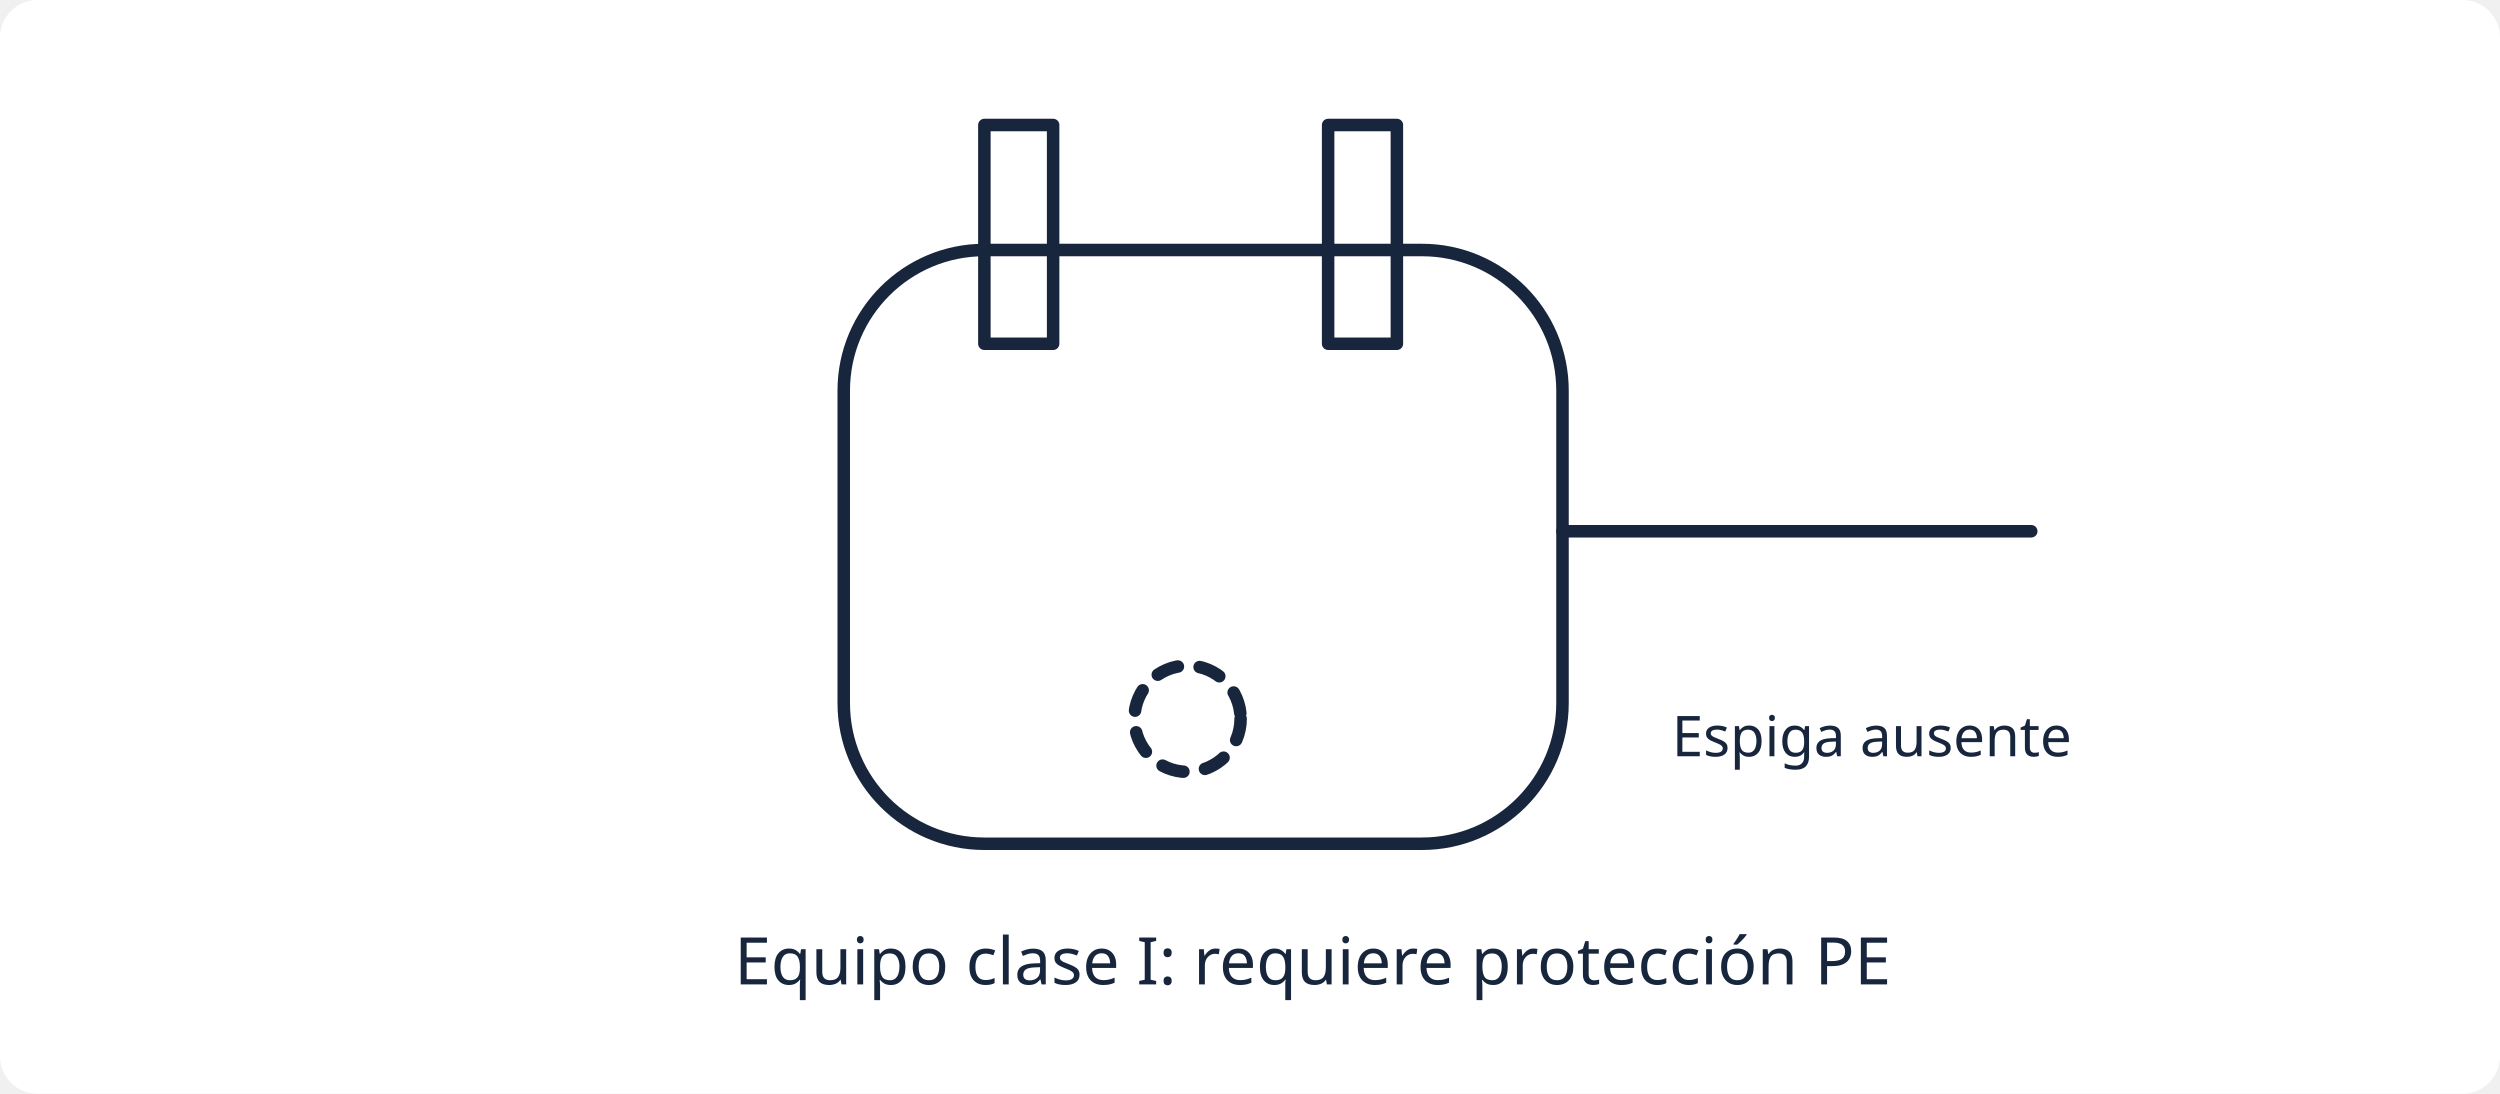
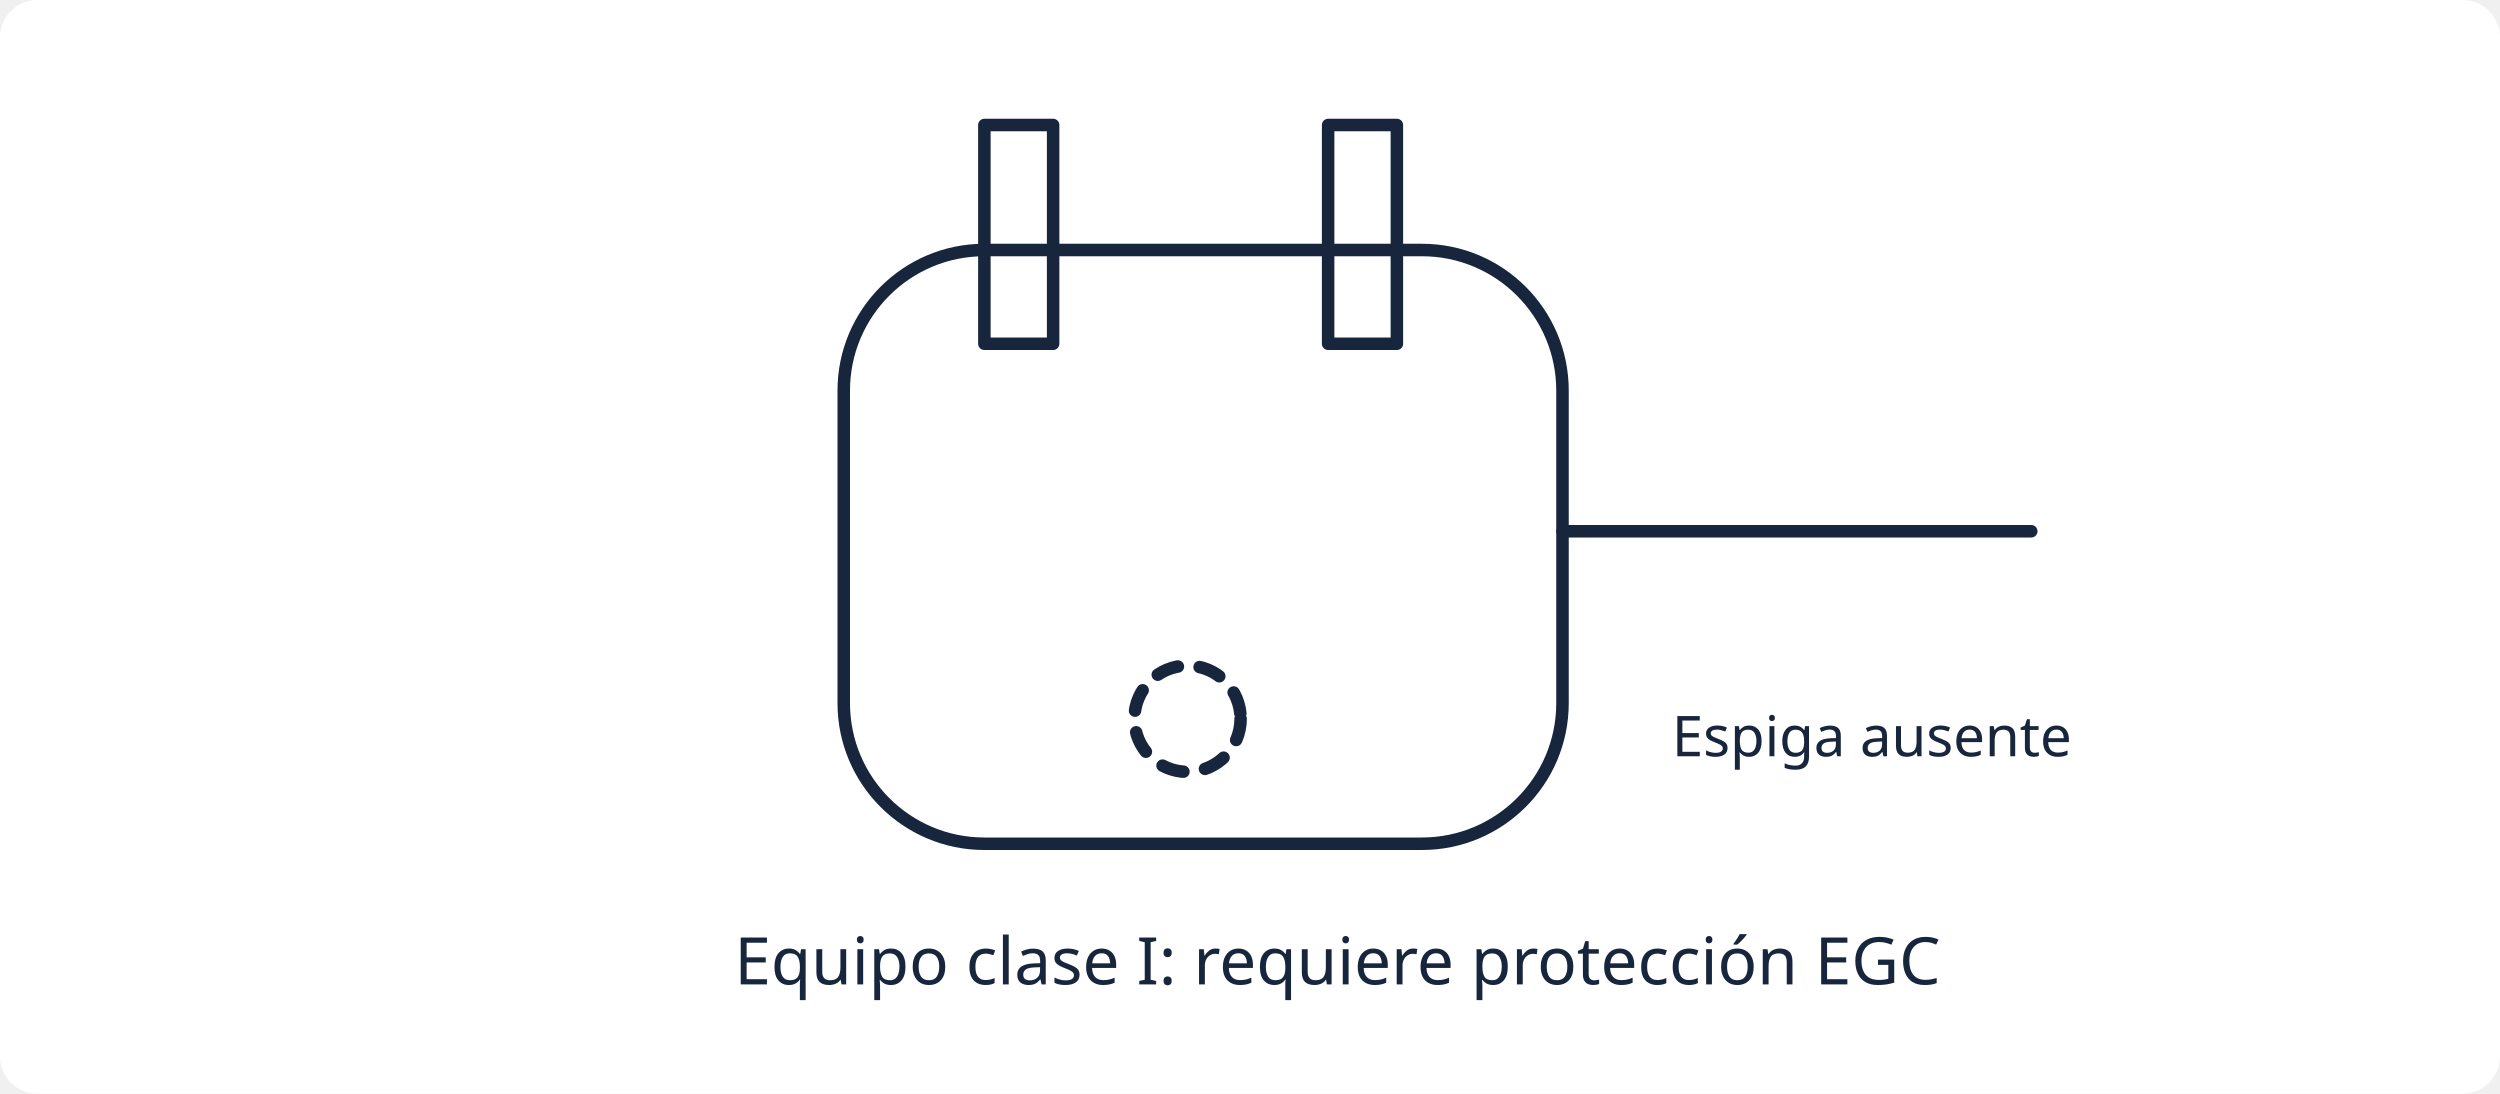
<svg xmlns="http://www.w3.org/2000/svg" viewBox="0 0 800 350">
  <rect width="800" height="350" rx="12" fill="#fff" />
  <g fill="none" stroke="#17263d" stroke-width="4" stroke-linecap="round" stroke-linejoin="round">
    <rect x="270" y="80" width="230" height="190" rx="45" />
    <rect x="315" y="40" width="22" height="70" />
    <rect x="425" y="40" width="22" height="70" />
    <circle cx="380" cy="230" r="17" stroke-dasharray="7 7" />
    <path d="M500 170H650" />
-     <text x="235" y="315" fill="#17263d" stroke="none" font-size="21" font-family="sans-serif">Equipo clase I: requiere protección PE</text>
+     <text x="235" y="315" fill="#17263d" stroke="none" font-size="21" font-family="sans-serif">Equipo clase I: requiere protección EGC</text>
    <text x="535" y="242" fill="#17263d" stroke="none" font-size="18" font-family="sans-serif">Espiga ausente</text>
  </g>
</svg>
